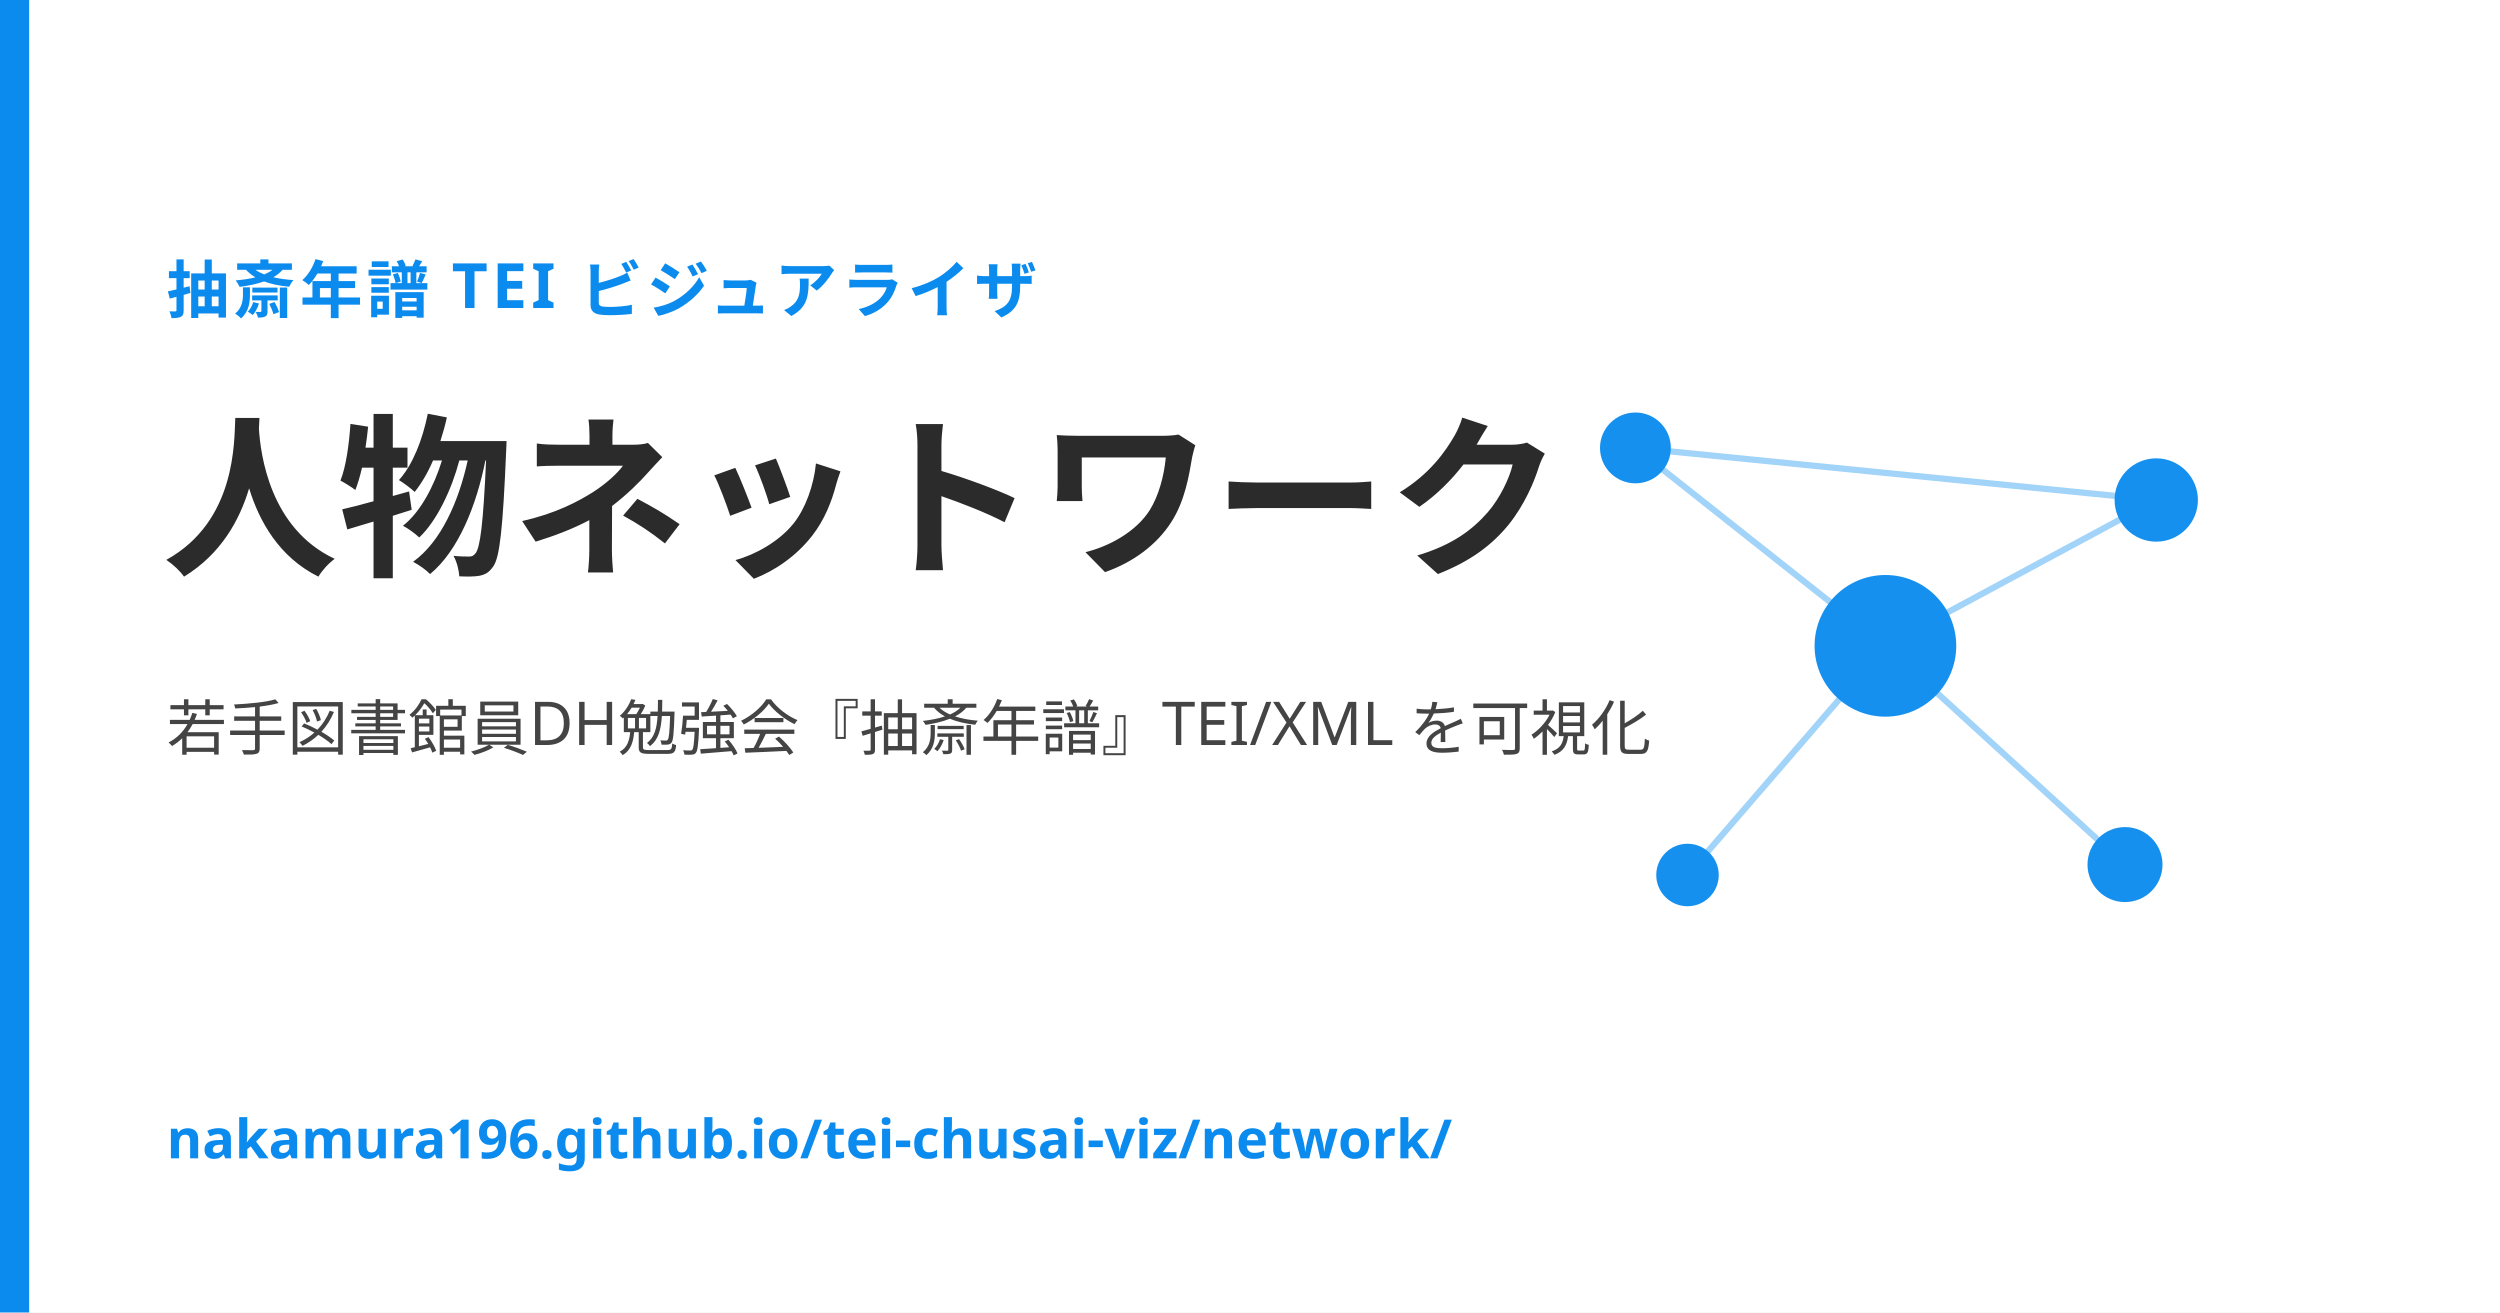
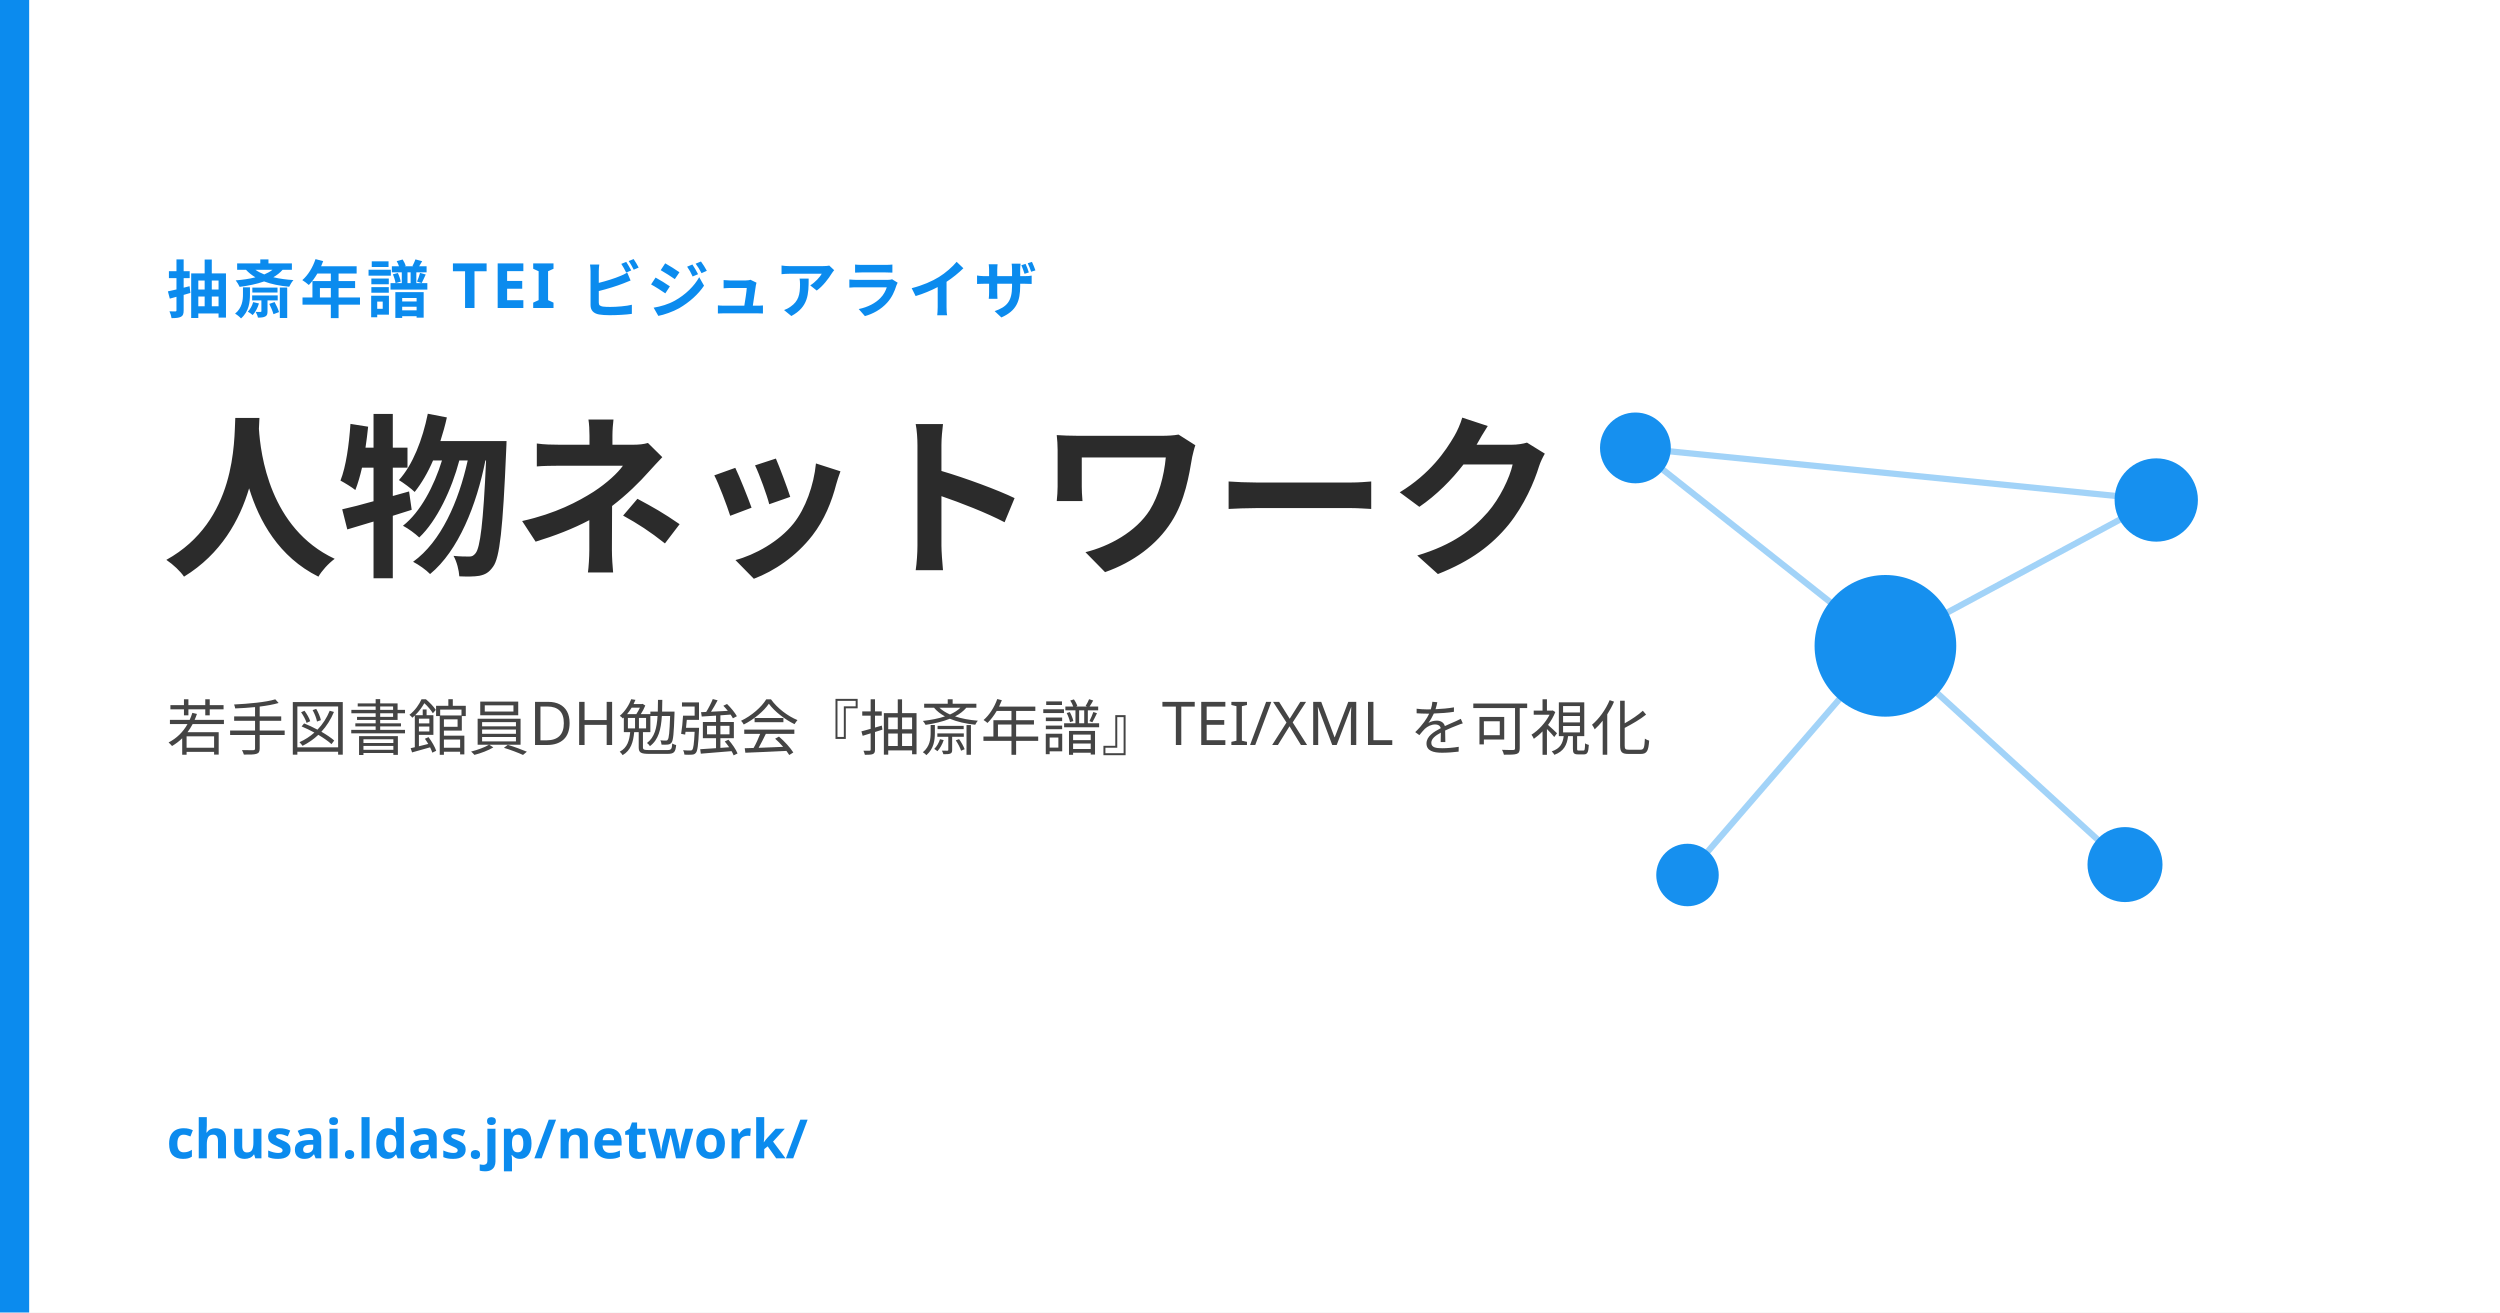
<svg xmlns="http://www.w3.org/2000/svg" width="1200" height="630" viewBox="0 0 1200 630">
  <defs>
    <style>
    .ttl{font-family:"Hiragino Mincho ProN","Yu Mincho",serif;fill:#2b2b2b;font-weight:700;}
    .sans{font-family:"Hiragino Sans","Hiragino Kaku Gothic ProN",sans-serif;}
  </style>
  </defs>
  <rect width="1200" height="630" fill="#ffffff" />
  <rect width="14" height="630" fill="#0b8bee" />
  <g transform="translate(905,310)" opacity="0.95">
    <g stroke="#9dd1f8" stroke-width="3">
      <line x1="0" y1="0" x2="-120" y2="-95" />
      <line x1="0" y1="0" x2="130" y2="-70" />
      <line x1="0" y1="0" x2="-95" y2="110" />
      <line x1="0" y1="0" x2="115" y2="105" />
      <line x1="-120" y1="-95" x2="130" y2="-70" />
    </g>
    <g fill="#0b8bee">
      <circle cx="0" cy="0" r="34" />
      <circle cx="-120" cy="-95" r="17" />
      <circle cx="130" cy="-70" r="20" />
      <circle cx="-95" cy="110" r="15" />
      <circle cx="115" cy="105" r="18" />
    </g>
  </g>
  <text class="sans" x="80" y="150" font-size="30" fill="#0b8bee" font-weight="700" letter-spacing="2">抽斎年譜 TEI ビジュアライザ</text>
  <text class="ttl" x="78" y="270" font-size="84">人物ネットワーク</text>
  <text class="sans" x="80" y="360" font-size="29" fill="#444">若手図書館員DH勉強会『抽斎年譜』TEI/XML を可視化</text>
-   <text class="sans" x="80" y="556" font-size="26" fill="#0b8bee" font-weight="700">nakamura196.github.io/tei-chusai-viz/network/</text>
+   <text class="sans" x="80" y="556" font-size="26" fill="#0b8bee" font-weight="700">chusai.ldas.jp/network/</text>
</svg>
